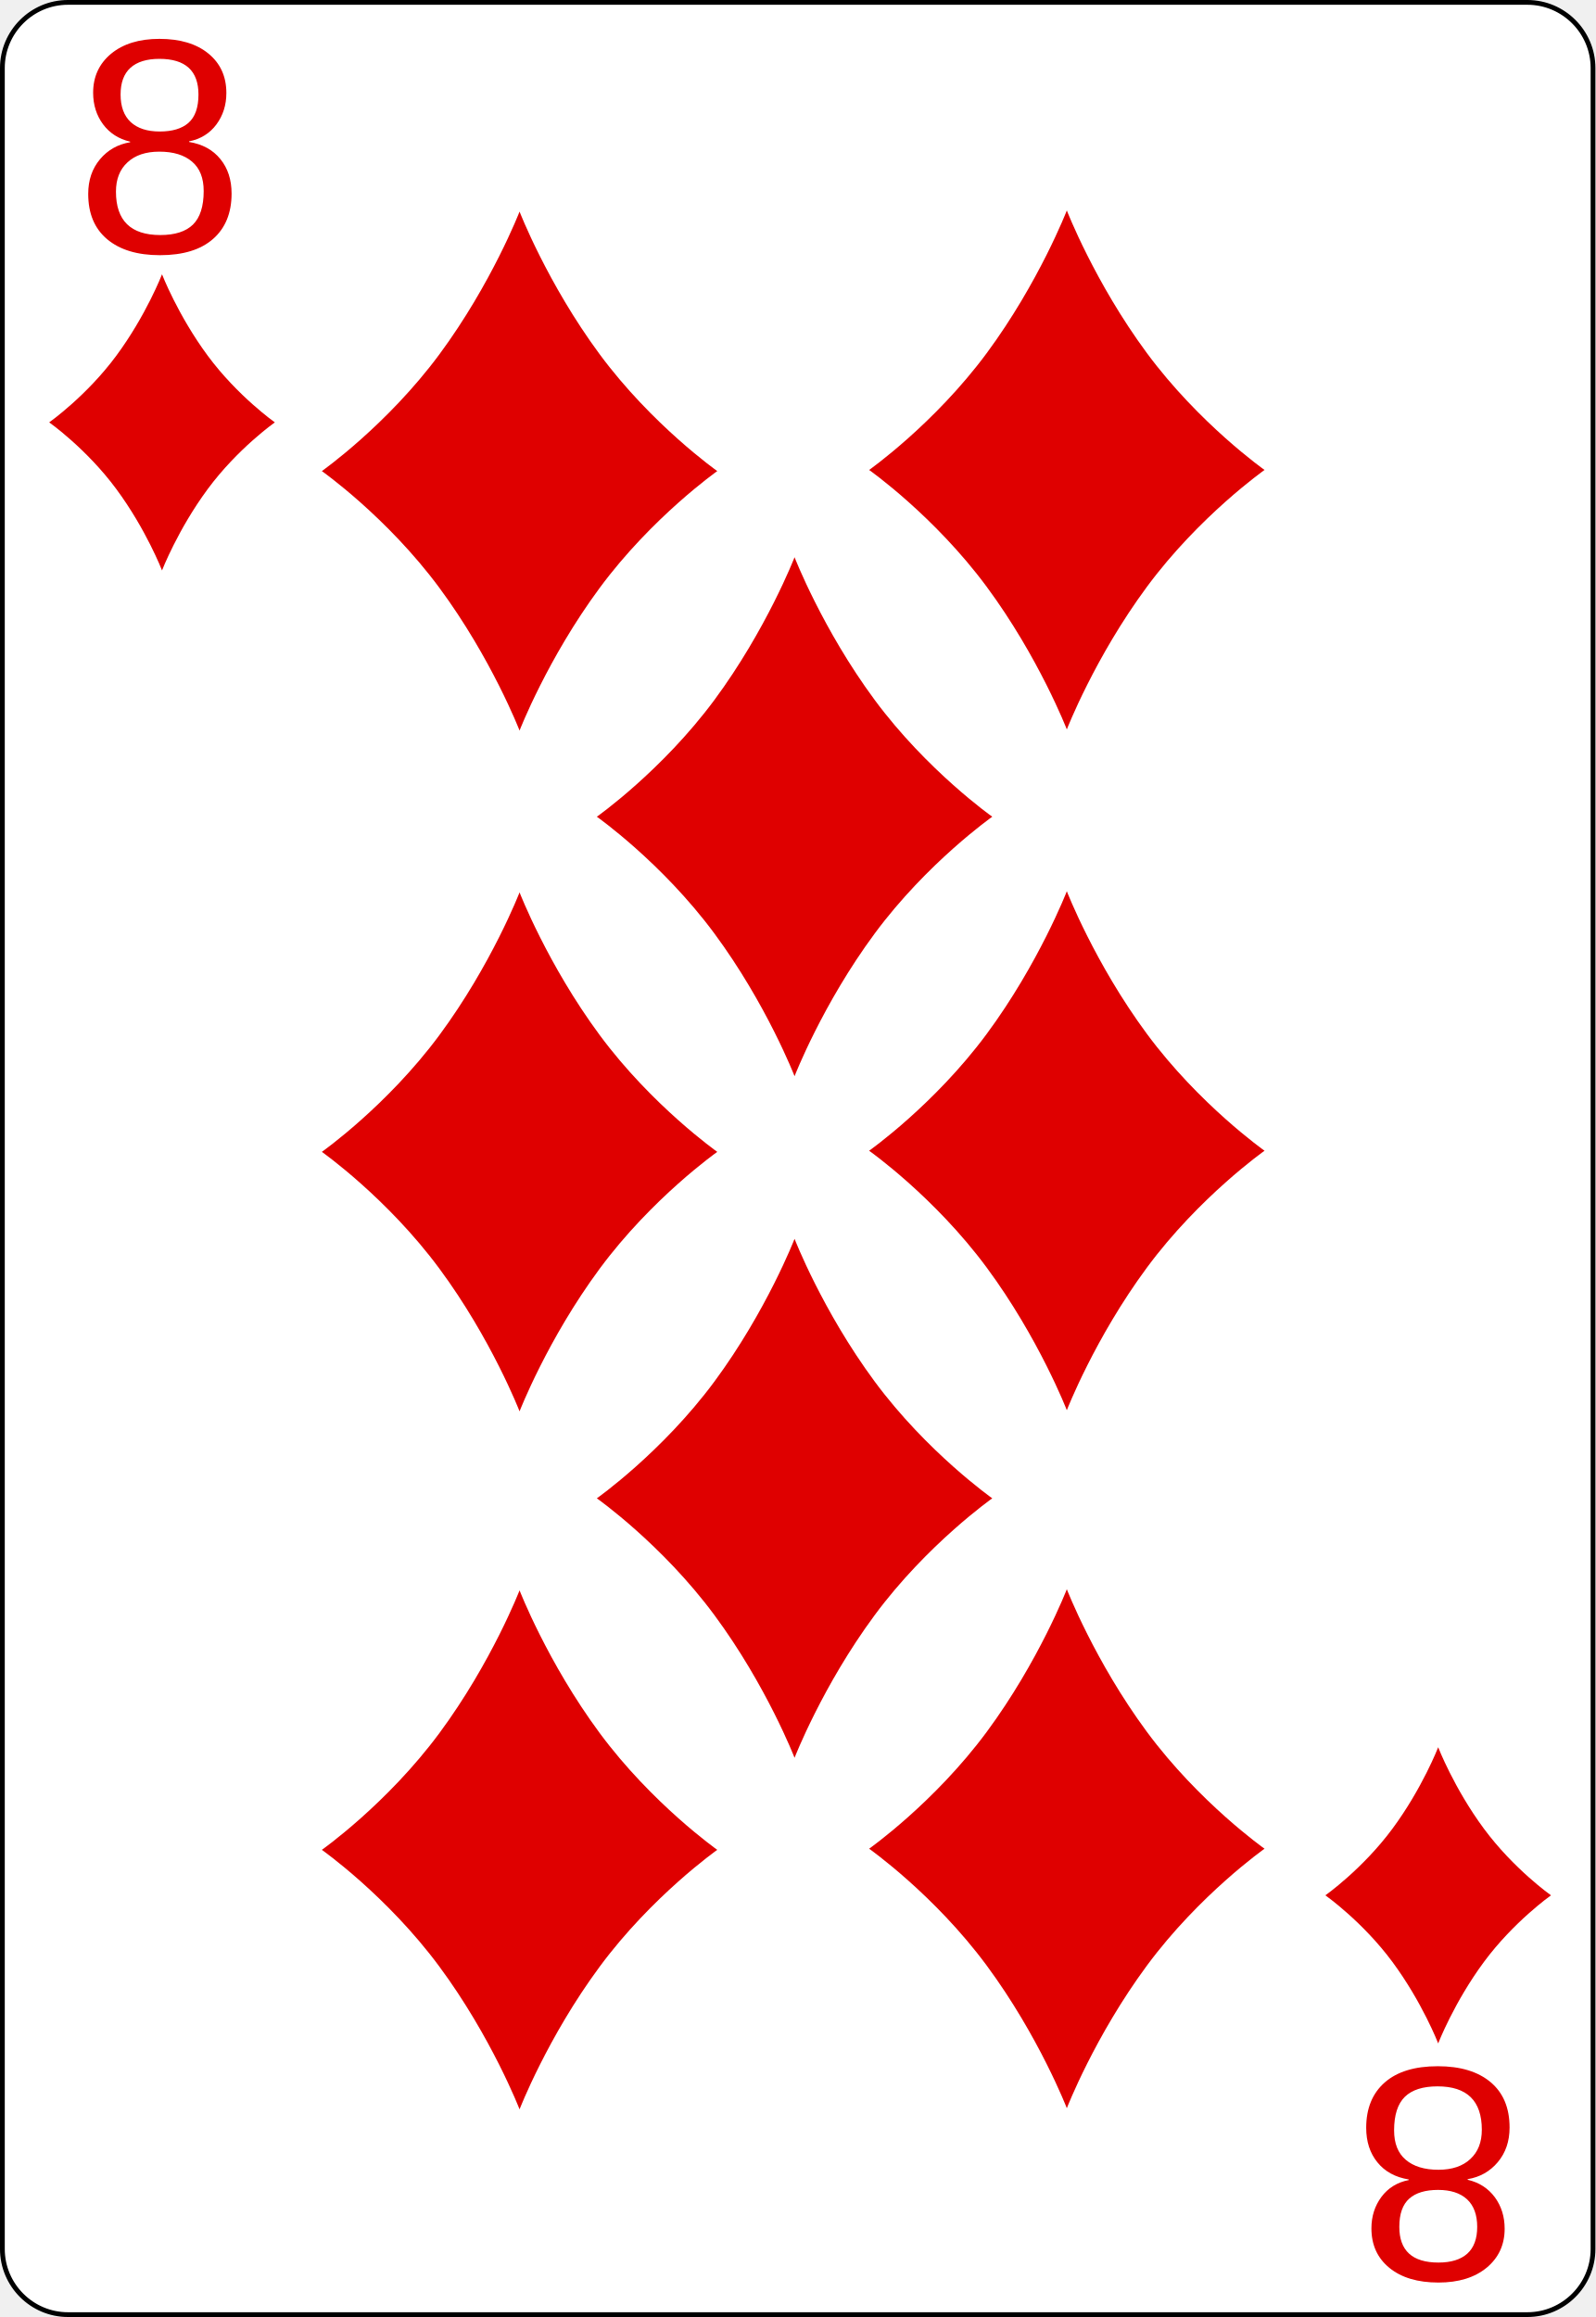
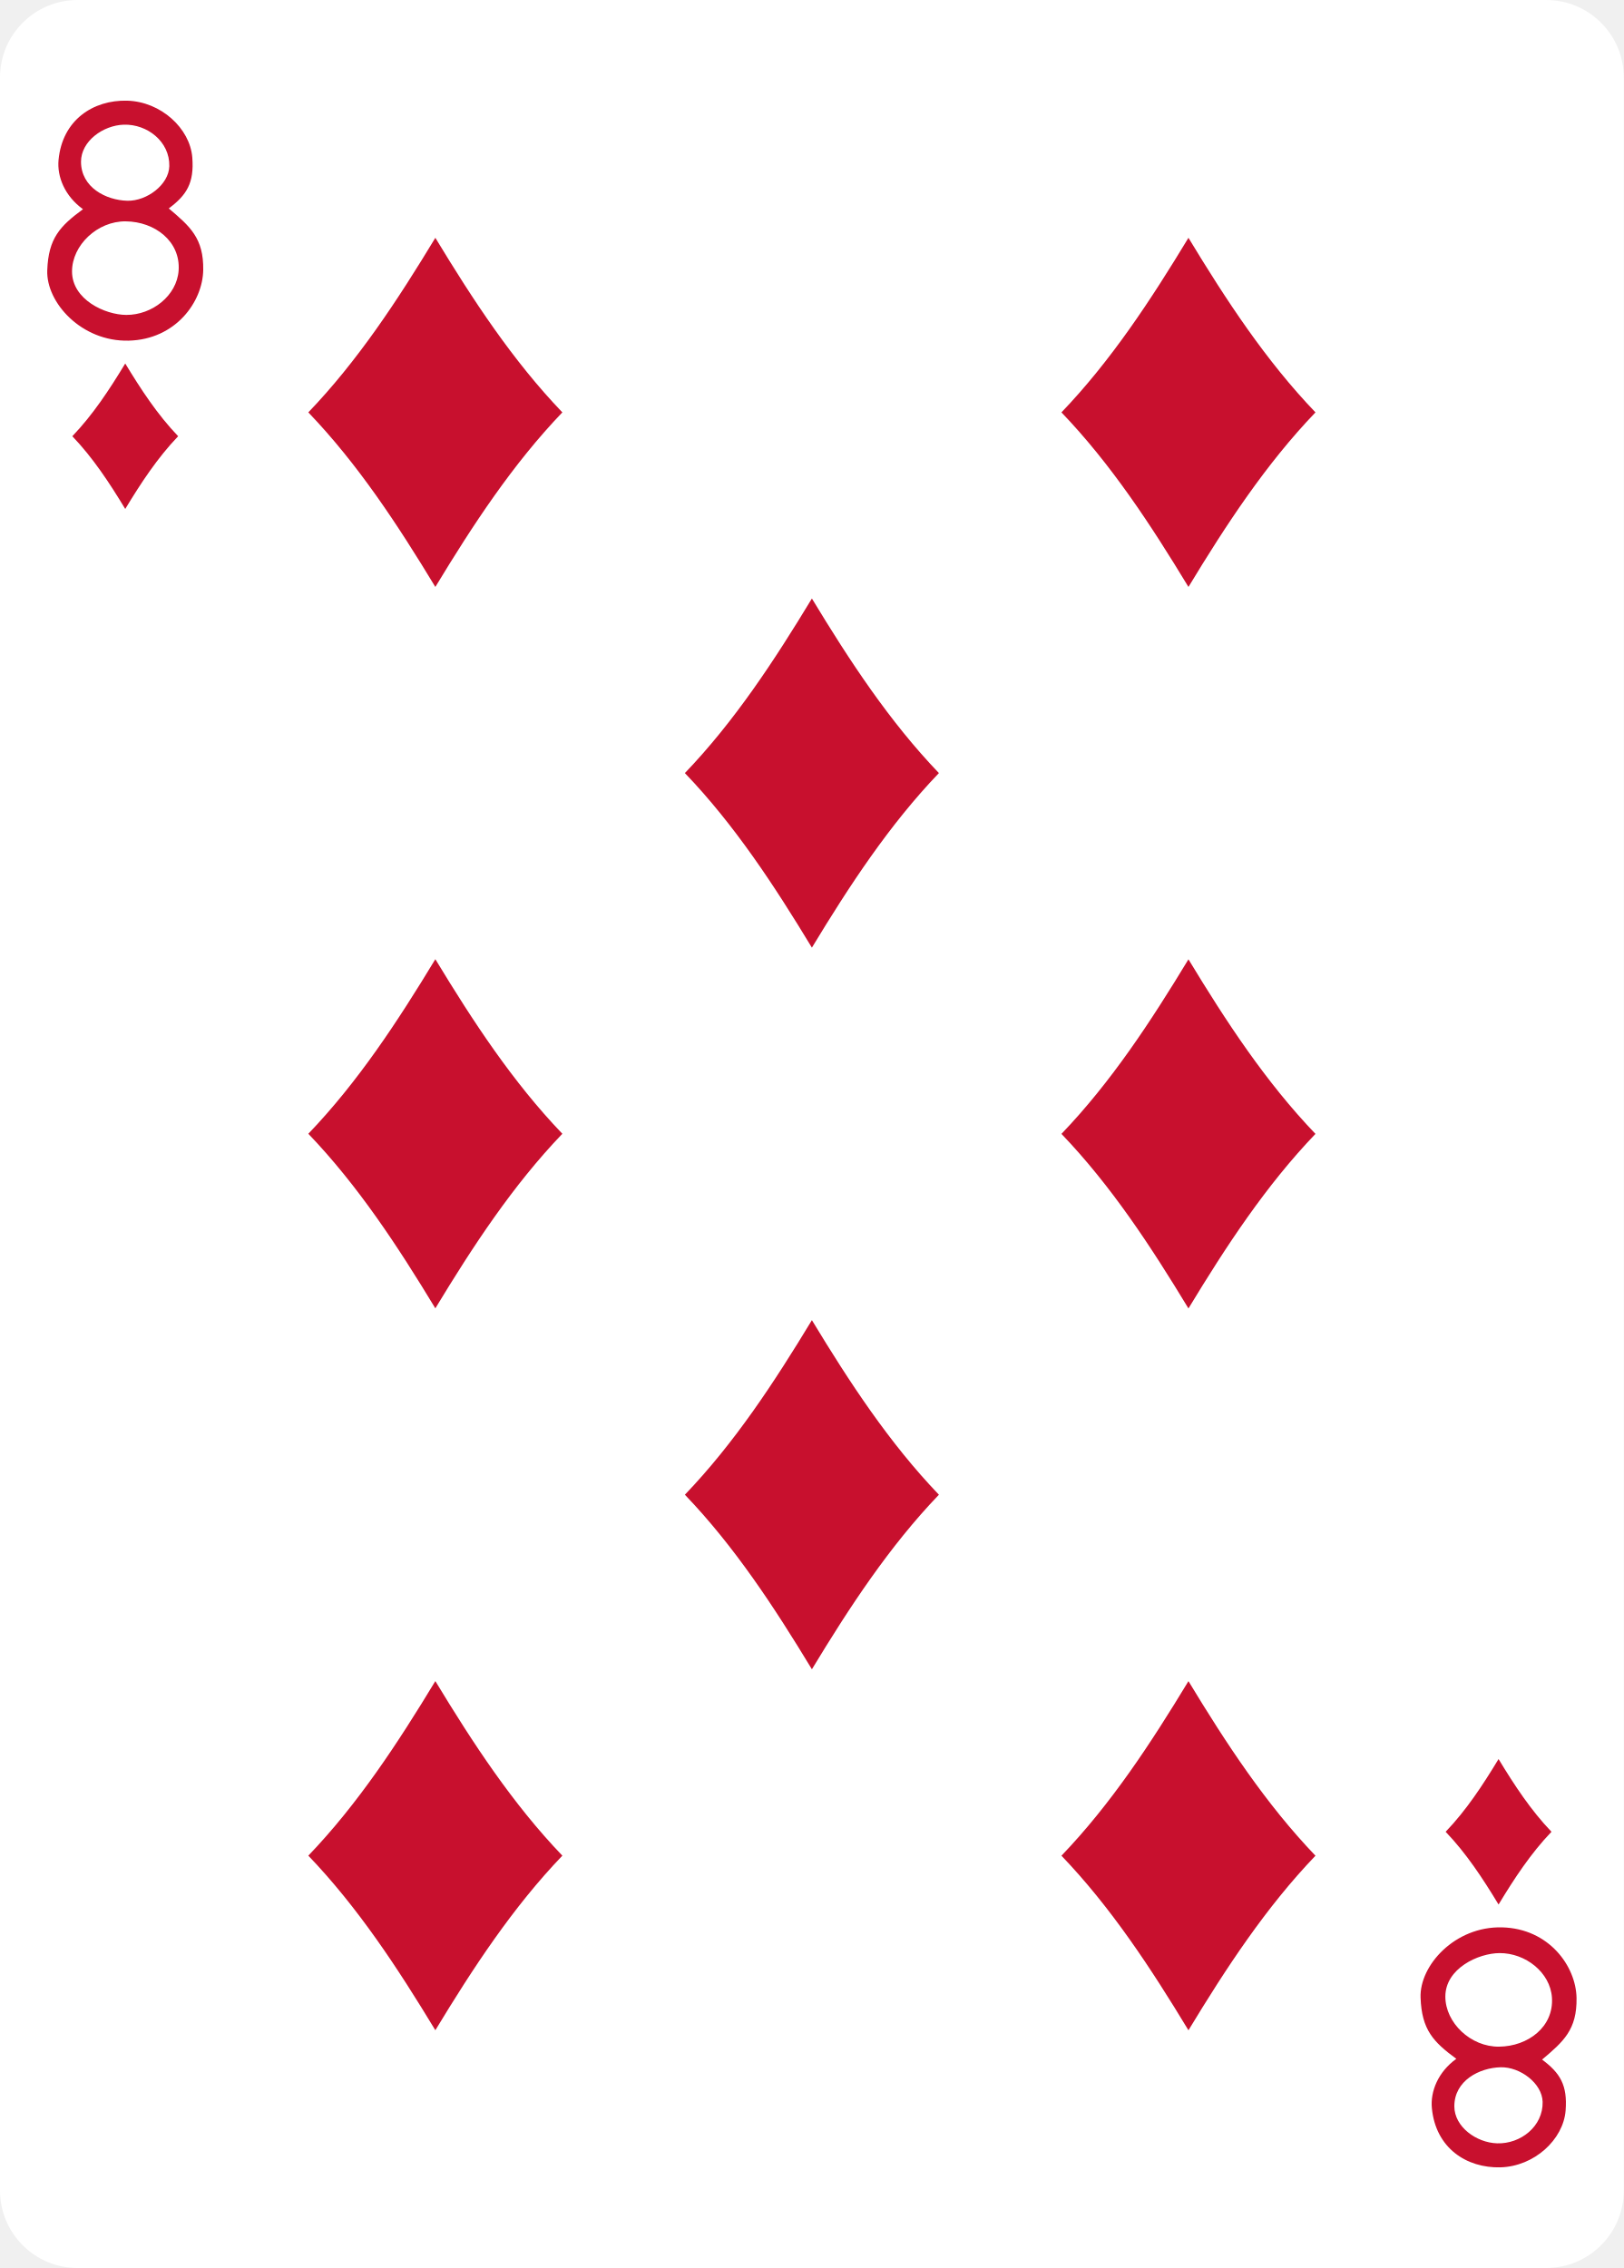
- <svg xmlns="http://www.w3.org/2000/svg" xmlns:xlink="http://www.w3.org/1999/xlink" width="167.087pt" height="242.667pt" viewBox="0 0 167.087 242.667" xml:space="preserve" id="svg2" version="1.1">
-   <defs id="defs41">
-     <radialGradient xlink:href="#linearGradient3773" id="radialGradient3781" cx="-0.158" cy="-8.835" fx="-0.158" fy="-8.835" r="8" gradientTransform="matrix(-1.584269,-0.02349808,0.03071979,-2.477574,-0.2485638,-26.71351)" gradientUnits="userSpaceOnUse" />
-     <linearGradient id="linearGradient3773">
-       <stop style="stop-color:#000000;stop-opacity:1;" offset="0" id="stop3775" />
-       <stop style="stop-color:#000000;stop-opacity:0.649;" offset="1" id="stop3777" />
-     </linearGradient>
-     <radialGradient xlink:href="#linearGradient3773" id="radialGradient3957" cx="-0.158" cy="-8.835" fx="-0.158" fy="-8.835" r="8" gradientTransform="matrix(-1.584269,-0.02349808,0.03071979,-2.477574,-0.2485638,-26.71351)" gradientUnits="userSpaceOnUse" />
-     <linearGradient id="linearGradient3959">
-       <stop style="stop-color:#000000;stop-opacity:1;" offset="0" id="stop3961" />
-       <stop style="stop-color:#000000;stop-opacity:0.649;" offset="1" id="stop3963" />
-     </linearGradient>
-     <radialGradient r="81.903" fy="509.476" fx="168.025" cy="509.476" cx="168.025" gradientTransform="matrix(1.25656,-0.7774064,0.3366382,0.5361257,-221.2021,359.2426)" gradientUnits="userSpaceOnUse" id="radialGradient3975" xlink:href="#linearGradient3784-4" />
-     <linearGradient id="linearGradient3784-4">
-       <stop style="stop-color:#ffffff;stop-opacity:0.435;" offset="0" id="stop3786-8" />
-       <stop style="stop-color:#000000;stop-opacity:0;" offset="1" id="stop3788-6" />
-     </linearGradient>
-     <radialGradient xlink:href="#linearGradient3784-4-5" id="radialGradient3929" gradientUnits="userSpaceOnUse" gradientTransform="matrix(1.25656,-0.7774064,0.3366382,0.5361257,-221.2021,359.2426)" cx="168.025" cy="509.476" fx="168.025" fy="509.476" r="81.903" />
-     <linearGradient id="linearGradient3784-4-5">
-       <stop style="stop-color:#ffffff;stop-opacity:0.489;" offset="0" id="stop3786-8-0" />
-       <stop style="stop-color:#000000;stop-opacity:0;" offset="1" id="stop3788-6-3" />
-     </linearGradient>
-     <radialGradient xlink:href="#linearGradient3784-4-1" id="radialGradient3927" gradientUnits="userSpaceOnUse" gradientTransform="matrix(1.25656,-0.7774064,0.3366382,0.5361257,-221.2021,359.2426)" cx="168.025" cy="509.476" fx="168.025" fy="509.476" r="81.903" />
-     <linearGradient id="linearGradient3784-4-1">
-       <stop style="stop-color:#ffffff;stop-opacity:0.237;" offset="0" id="stop3786-8-03" />
-       <stop style="stop-color:#000000;stop-opacity:0;" offset="1" id="stop3788-6-6" />
-     </linearGradient>
-     <linearGradient id="linearGradient3768">
-       <stop style="stop-color:#df0000;stop-opacity:1;" offset="0" id="stop3770" />
-       <stop style="stop-color:#df0000;stop-opacity:0.672;" offset="1" id="stop3772" />
-     </linearGradient>
-     <linearGradient id="linearGradient3784-4-6">
-       <stop style="stop-color:#ffffff;stop-opacity:0.313;" offset="0" id="stop3786-8-8" />
-       <stop style="stop-color:#000000;stop-opacity:0;" offset="1" id="stop3788-6-8" />
-     </linearGradient>
-     <radialGradient r="81.903" fy="492.632" fx="159.354" cy="492.632" cx="159.354" gradientTransform="matrix(1.089478,-0.715138,0.4464527,0.6562658,-244.9333,290.9185)" gradientUnits="userSpaceOnUse" id="radialGradient4013-8" xlink:href="#linearGradient3784-4-2" />
-     <linearGradient id="linearGradient3784-4-2">
-       <stop style="stop-color:#ffffff;stop-opacity:0.29;" offset="0" id="stop3786-8-1" />
-       <stop style="stop-color:#000000;stop-opacity:0;" offset="1" id="stop3788-6-5" />
-     </linearGradient>
-     <linearGradient id="linearGradient2984">
-       <stop style="stop-color:#df0000;stop-opacity:1;" offset="0" id="stop2986" />
-       <stop style="stop-color:#df0000;stop-opacity:0.641;" offset="1" id="stop2988" />
-     </linearGradient>
-     <linearGradient id="linearGradient3784-4-4">
-       <stop style="stop-color:#ffffff;stop-opacity:0.435;" offset="0" id="stop3786-8-8-2" />
-       <stop style="stop-color:#000000;stop-opacity:0;" offset="1" id="stop3788-6-1" />
-     </linearGradient>
-     <radialGradient r="81.903" fy="511.223" fx="171.487" cy="511.223" cx="171.487" gradientTransform="matrix(1.152989,-0.6739155,0.3948202,0.6754904,-233.6326,270.4008)" gradientUnits="userSpaceOnUse" id="radialGradient3100" xlink:href="#linearGradient3784-4-4" />
-     <radialGradient xlink:href="#linearGradient2984" id="radialGradient3137" gradientUnits="userSpaceOnUse" gradientTransform="matrix(-1.122416,0.00551393,-0.00908973,-1.85031,-0.0293938,-10.2277)" cx="1.6632675e-13" cy="-3.234" fx="1.6632675e-13" fy="-3.234" r="8" />
-   </defs>
-   <g id="Layer_x0020_1" style="fill-rule:nonzero;clip-rule:nonzero;stroke:#000000;stroke-miterlimit:4;">
-     <path style="fill:#FFFFFF;stroke-width:0.5;" d="M166.837,235.548c0,3.777-3.087,6.869-6.871,6.869H7.111c-3.775,0-6.861-3.092-6.861-6.869V7.12C0.25,3.343,3.336,0.25,7.111,0.25h152.855    c3.784,0,6.871,3.093,6.871,6.87v228.428z" id="path5" />
-     <g style="stroke:none;" id="g7">
-       <g id="g9">
- 				
- 			</g>
-     </g>
-     <g id="g15">
- 			
- 		</g>
-     <g id="g19">
- 			
- 		</g>
-     <g style="stroke:none;" id="g23">
-       <g id="g25">
- 				
- 			</g>
-     </g>
-     <g style="stroke:none;" id="g31">
-       <g id="g33">
- 				
- 			</g>
+ <svg xmlns="http://www.w3.org/2000/svg" width="63mm" height="88mm" viewBox="0 0 238.111 332.599" version="1.1" id="svg8">
+   <defs id="defs2" />
+   <g id="layer1" transform="translate(-600.1726,-1075.635)">
+     <g transform="matrix(1.06667,0,0,1.06667,-1866.62,1108.11)" id="DIAMOND-8">
+       <rect y="-30.445" x="2312.611" height="311.811" width="223.228" id="rect6894-2" style="display:inline;fill:#ffffff;fill-opacity:1;stroke:none;stroke-width:1.001;stroke-miterlimit:4;stroke-dasharray:none;stroke-opacity:1" rx="10.678" ry="10.664" />
+       <path id="path6926-2" d="m 2329.828,39.528 c -2.161,-3.569 -4.434,-7.037 -7.275,-10 2.841,-2.963 5.114,-6.431 7.275,-10 2.161,3.569 4.434,7.037 7.275,10 -2.841,2.963 -5.115,6.431 -7.275,10 z" style="display:inline;opacity:1;fill:#c8102e;fill-opacity:1" />
+       <path id="path6928-9" d="m 2475.992,50.25 c -5.186,-8.565 -10.643,-16.889 -17.461,-24 6.818,-7.111 12.275,-15.435 17.461,-24 5.186,8.565 10.643,16.889 17.461,24 -6.818,7.111 -12.275,15.435 -17.461,24 z" style="display:inline;opacity:1;fill:#c8102e;fill-opacity:1" />
+       <path style="display:inline;opacity:1;fill:#c8102e;fill-opacity:1" d="m 2518.623,231.393 c -2.161,-3.569 -4.434,-7.037 -7.275,-10 2.841,-2.963 5.114,-6.431 7.275,-10 2.161,3.569 4.434,7.037 7.275,10 -2.841,2.963 -5.115,6.431 -7.275,10 z" id="path6930-6" />
+       <path id="path6932-2" d="m 2372.459,50.25 c -5.186,-8.565 -10.643,-16.889 -17.461,-24 6.818,-7.111 12.275,-15.435 17.461,-24 5.186,8.565 10.643,16.889 17.461,24 -6.818,7.111 -12.275,15.435 -17.461,24 z" style="display:inline;opacity:1;fill:#c8102e;fill-opacity:1" />
+       <path style="display:inline;opacity:1;fill:#c8102e;fill-opacity:1" d="m 2424.225,99.839 c -5.186,-8.565 -10.643,-16.889 -17.461,-24 6.818,-7.111 12.275,-15.435 17.461,-24 5.186,8.565 10.643,16.889 17.461,24 -6.818,7.111 -12.275,15.435 -17.461,24 z" id="path6938-4" />
+       <path id="path6942-4" d="m 2372.459,149.428 c -5.186,-8.565 -10.643,-16.889 -17.461,-24 6.818,-7.111 12.275,-15.435 17.461,-24 5.186,8.565 10.643,16.889 17.461,24 -6.818,7.111 -12.275,15.435 -17.461,24 z" style="display:inline;opacity:1;fill:#c8102e;fill-opacity:1" />
+       <path id="path6944-9" d="m 2475.992,149.444 c -5.186,-8.565 -10.643,-16.889 -17.461,-24 6.818,-7.111 12.275,-15.435 17.461,-24 5.186,8.565 10.643,16.889 17.461,24 -6.818,7.111 -12.275,15.435 -17.461,24 z" style="display:inline;opacity:1;fill:#c8102e;fill-opacity:1" />
+       <path style="display:inline;opacity:1;fill:#c8102e;fill-opacity:1" d="m 2372.459,248.676 c -5.186,-8.565 -10.643,-16.889 -17.461,-24 6.818,-7.111 12.275,-15.435 17.461,-24 5.186,8.565 10.643,16.889 17.461,24 -6.818,7.111 -12.275,15.435 -17.461,24 z" id="path6948-4" />
+       <path style="display:inline;opacity:1;fill:#c8102e;fill-opacity:1" d="m 2475.992,248.683 c -5.186,-8.565 -10.643,-16.889 -17.461,-24 6.818,-7.111 12.275,-15.435 17.461,-24 5.186,8.565 10.643,16.889 17.461,24 -6.818,7.111 -12.275,15.435 -17.461,24 z" id="path6950-4" />
+       <path id="path6956-4" d="m 2424.225,199.052 c -5.186,-8.565 -10.643,-16.889 -17.461,-24 6.818,-7.111 12.275,-15.435 17.461,-24 5.186,8.565 10.643,16.889 17.461,24 -6.818,7.111 -12.275,15.435 -17.461,24 z" style="display:inline;opacity:1;fill:#c8102e;fill-opacity:1" />
+       <path d="m 2319.107,6.727 c 0.157,-4.43 1.759,-6.092 4.913,-8.41 -2.516,-1.815 -3.577,-4.49 -3.361,-6.768 0.518,-5.514 4.776,-8.271 9.423,-8.153 4.65,0.123 8.653,3.809 8.965,7.816 0.271,3.483 -0.764,5.165 -3.235,6.997 2.933,2.476 4.806,4.103 4.737,8.466 -0.069,4.363 -3.781,9.555 -10.251,9.714 -6.47,0.158 -11.351,-5.233 -11.191,-9.663 z m 18.06,0.016 c 0.276,-4.011 -3.269,-6.716 -7.272,-6.756 -3.897,-0.042 -7.382,3.284 -7.382,6.885 0,3.867 4.535,5.969 7.463,5.978 3.56,0.016 6.95,-2.654 7.191,-6.107 z m -1.281,-14.348 c 0.076,-3.374 -3.038,-5.796 -6.252,-5.699 -2.858,0.088 -5.881,2.267 -5.886,5.09 0,3.534 3.441,5.3 6.378,5.368 2.667,0.06 5.699,-2.207 5.76,-4.759 z m 0,0" id="path27-00-7-8-6" style="opacity:1;fill:#c8102e;fill-opacity:1" />
+       <path d="m 2507.902,244.195 c 0.157,4.43 1.759,6.092 4.913,8.41 -2.516,1.815 -3.577,4.49 -3.361,6.768 0.518,5.514 4.776,8.271 9.423,8.153 4.65,-0.123 8.653,-3.809 8.965,-7.816 0.271,-3.483 -0.764,-5.165 -3.235,-6.997 2.933,-2.476 4.806,-4.103 4.737,-8.466 -0.069,-4.363 -3.781,-9.556 -10.251,-9.714 -6.47,-0.159 -11.351,5.233 -11.191,9.663 z m 18.06,-0.016 c 0.276,4.011 -3.269,6.716 -7.272,6.756 -3.897,0.042 -7.382,-3.284 -7.382,-6.885 0,-3.867 4.535,-5.969 7.463,-5.978 3.56,-0.016 6.95,2.654 7.191,6.107 z m -1.281,14.348 c 0.076,3.374 -3.038,5.796 -6.252,5.699 -2.858,-0.088 -5.881,-2.267 -5.886,-5.09 0,-3.534 3.441,-5.3 6.378,-5.368 2.667,-0.06 5.699,2.207 5.76,4.759 z m 0,0" id="path27-0-1-9-8" style="opacity:1;fill:#c8102e;fill-opacity:1" />
    </g>
  </g>
-   <text xml:space="preserve" style="font-size:32px;font-style:normal;font-weight:normal;line-height:125%;letter-spacing:0px;word-spacing:0px;fill:#df0000;fill-opacity:1;stroke:none;font-family:Bitstream Vera Sans" x="7.846" y="26.413" id="text3788">
-     <tspan id="tspan3790" x="7.846" y="26.413" style="font-style:normal;font-variant:normal;font-weight:normal;font-stretch:normal;fill:#df0000;fill-opacity:1;font-family:Arial;-inkscape-font-specification:Arial">8</tspan>
-   </text>
-   <text xml:space="preserve" style="font-size:32px;font-style:normal;font-weight:normal;line-height:125%;letter-spacing:0px;word-spacing:0px;fill:#df0000;fill-opacity:1;stroke:none;font-family:Bitstream Vera Sans" x="-159.488" y="-216.715" id="text3788-4" transform="scale(-1,-1)">
-     <tspan id="tspan3790-3" x="-159.488" y="-216.715" style="font-style:normal;font-variant:normal;font-weight:normal;font-stretch:normal;fill:#df0000;fill-opacity:1;font-family:Arial;-inkscape-font-specification:Arial">8</tspan>
-   </text>
-   <g transform="matrix(1.476906,0,0,1.476906,16.9681,44.23616)" id="layer1-2-6">
-     <path style="fill:#df0000" id="dl-6" d="M 3.243,-4.725 C 1.126,-7.589 0,-10.5 0,-10.5 c 0,0 -1.126,2.911 -3.243,5.775 C -5.361,-1.862 -8,0 -8,0 -8,0 -5.361,1.861 -3.243,4.726 -1.126,7.589 0,10.5 0,10.5 0,10.5 1.126,7.589 3.243,4.726 5.361,1.861 8,0 8,0 8,0 5.361,-1.862 3.243,-4.725 z" />
-   </g>
-   <g transform="matrix(1.476906,0,0,1.476906,150.6209,198.5035)" id="layer1-2-6-4">
-     <path style="fill:#df0000" id="dl-6-9" d="M 3.243,-4.725 C 1.126,-7.589 0,-10.5 0,-10.5 c 0,0 -1.126,2.911 -3.243,5.775 C -5.361,-1.862 -8,0 -8,0 -8,0 -5.361,1.861 -3.243,4.726 -1.126,7.589 0,10.5 0,10.5 0,10.5 1.126,7.589 3.243,4.726 5.361,1.861 8,0 8,0 8,0 5.361,-1.862 3.243,-4.725 z" />
-   </g>
-   <g transform="matrix(2.588291,0,0,2.588291,111.7287,193.6219)" id="layer1-2-6-8">
-     <path style="fill:#df0000" id="dl-6-8" d="M 3.243,-4.725 C 1.126,-7.589 0,-10.5 0,-10.5 c 0,0 -1.126,2.911 -3.243,5.775 C -5.361,-1.862 -8,0 -8,0 -8,0 -5.361,1.861 -3.243,4.726 -1.126,7.589 0,10.5 0,10.5 0,10.5 1.126,7.589 3.243,4.726 5.361,1.861 8,0 8,0 8,0 5.361,-1.862 3.243,-4.725 z" />
-   </g>
-   <g transform="matrix(2.588291,0,0,2.588291,111.7287,49.21954)" id="layer1-2-6-8-2">
-     <path style="fill:#df0000" id="dl-6-8-6" d="M 3.243,-4.725 C 1.126,-7.589 0,-10.5 0,-10.5 c 0,0 -1.126,2.911 -3.243,5.775 C -5.361,-1.862 -8,0 -8,0 -8,0 -5.361,1.861 -3.243,4.726 -1.126,7.589 0,10.5 0,10.5 0,10.5 1.126,7.589 3.243,4.726 5.361,1.861 8,0 8,0 8,0 5.361,-1.862 3.243,-4.725 z" />
-   </g>
-   <g transform="matrix(2.588291,0,0,2.588291,111.7287,120.5203)" id="layer1-2-6-8-2-8">
-     <path style="fill:#df0000" id="dl-6-8-6-8" d="M 3.243,-4.725 C 1.126,-7.589 0,-10.5 0,-10.5 c 0,0 -1.126,2.911 -3.243,5.775 C -5.361,-1.862 -8,0 -8,0 -8,0 -5.361,1.861 -3.243,4.726 -1.126,7.589 0,10.5 0,10.5 0,10.5 1.126,7.589 3.243,4.726 5.361,1.861 8,0 8,0 8,0 5.361,-1.862 3.243,-4.725 z" />
-   </g>
-   <g transform="matrix(2.588291,0,0,2.588291,54.41339,193.74)" id="layer1-2-6-8-8">
-     <path style="fill:#df0000" id="dl-6-8-8" d="M 3.243,-4.725 C 1.126,-7.589 0,-10.5 0,-10.5 c 0,0 -1.126,2.911 -3.243,5.775 C -5.361,-1.862 -8,0 -8,0 -8,0 -5.361,1.861 -3.243,4.726 -1.126,7.589 0,10.5 0,10.5 0,10.5 1.126,7.589 3.243,4.726 5.361,1.861 8,0 8,0 8,0 5.361,-1.862 3.243,-4.725 z" />
-   </g>
-   <g transform="matrix(2.588291,0,0,2.588291,54.41339,49.33766)" id="layer1-2-6-8-2-4">
-     <path style="fill:#df0000" id="dl-6-8-6-3" d="M 3.243,-4.725 C 1.126,-7.589 0,-10.5 0,-10.5 c 0,0 -1.126,2.911 -3.243,5.775 C -5.361,-1.862 -8,0 -8,0 -8,0 -5.361,1.861 -3.243,4.726 -1.126,7.589 0,10.5 0,10.5 0,10.5 1.126,7.589 3.243,4.726 5.361,1.861 8,0 8,0 8,0 5.361,-1.862 3.243,-4.725 z" />
-   </g>
-   <g transform="matrix(2.588291,0,0,2.588291,54.41339,120.6385)" id="layer1-2-6-8-2-8-1">
-     <path style="fill:#df0000" id="dl-6-8-6-8-4" d="M 3.243,-4.725 C 1.126,-7.589 0,-10.5 0,-10.5 c 0,0 -1.126,2.911 -3.243,5.775 C -5.361,-1.862 -8,0 -8,0 -8,0 -5.361,1.861 -3.243,4.726 -1.126,7.589 0,10.5 0,10.5 0,10.5 1.126,7.589 3.243,4.726 5.361,1.861 8,0 8,0 8,0 5.361,-1.862 3.243,-4.725 z" />
-   </g>
-   <g transform="matrix(2.588291,0,0,2.588291,83.21339,85.53779)" id="layer1-2-6-8-2-4-8">
-     <path style="fill:#df0000" id="dl-6-8-6-3-8" d="M 3.243,-4.725 C 1.126,-7.589 0,-10.5 0,-10.5 c 0,0 -1.126,2.911 -3.243,5.775 C -5.361,-1.862 -8,0 -8,0 -8,0 -5.361,1.861 -3.243,4.726 -1.126,7.589 0,10.5 0,10.5 0,10.5 1.126,7.589 3.243,4.726 5.361,1.861 8,0 8,0 8,0 5.361,-1.862 3.243,-4.725 z" />
-   </g>
-   <g transform="matrix(2.588291,0,0,2.588291,83.21339,156.9238)" id="layer1-2-6-8-8-6">
-     <path style="fill:#df0000" id="dl-6-8-8-8" d="M 3.243,-4.725 C 1.126,-7.589 0,-10.5 0,-10.5 c 0,0 -1.126,2.911 -3.243,5.775 C -5.361,-1.862 -8,0 -8,0 -8,0 -5.361,1.861 -3.243,4.726 -1.126,7.589 0,10.5 0,10.5 0,10.5 1.126,7.589 3.243,4.726 5.361,1.861 8,0 8,0 8,0 5.361,-1.862 3.243,-4.725 z" />
+   <g id="g862-0" transform="translate(-323.5659,122.7626)">
+     <rect style="opacity:1;vector-effect:none;fill:#006614;fill-opacity:1;stroke:none;stroke-width:1.748;stroke-linecap:butt;stroke-linejoin:miter;stroke-miterlimit:4;stroke-dasharray:none;stroke-dashoffset:0;stroke-opacity:1" id="rect22845-2-8" width="1659.913" height="794.398" x="-356.473" y="-1029.682" rx="144.482" ry="124.682" />
+     <text id="text5630-0-9" y="-935.813" x="472.194" style="font-style:normal;font-variant:normal;font-weight:normal;font-stretch:normal;font-size:42.667px;line-height:125%;font-family:Carlito;-inkscape-font-specification:'Carlito, Normal';text-align:center;letter-spacing:0px;word-spacing:0px;writing-mode:lr-tb;text-anchor:middle;fill:#ffffff;fill-opacity:1;stroke:none;stroke-width:1.067px;stroke-linecap:butt;stroke-linejoin:miter;stroke-opacity:1" xml:space="preserve">
+       <tspan style="font-style:normal;font-variant:normal;font-weight:normal;font-stretch:normal;font-size:48px;line-height:125%;font-family:Carlito;-inkscape-font-specification:'Carlito, Normal';text-align:center;writing-mode:lr-tb;text-anchor:middle;fill:#ffffff;fill-opacity:1;stroke-width:1.067px" id="tspan4923-1" y="-935.813" x="472.194">Single Playing Card from:</tspan>
+       <tspan style="font-style:normal;font-variant:normal;font-weight:normal;font-stretch:normal;font-size:48px;line-height:125%;font-family:Carlito;-inkscape-font-specification:'Carlito, Normal';text-align:center;writing-mode:lr-tb;text-anchor:middle;fill:#ffffff;fill-opacity:1;stroke-width:1.067px" id="tspan5035-8" y="-875.813" x="472.194">Standard Edition - Color Set - Bordered </tspan>
+       <tspan y="-820.48" x="472.194" id="tspan12311-7" />
+       <tspan style="font-style:normal;font-variant:normal;font-weight:normal;font-stretch:normal;font-size:48px;line-height:125%;font-family:Carlito;-inkscape-font-specification:'Carlito, Normal';text-align:center;writing-mode:lr-tb;text-anchor:middle;fill:#ffaaaa;fill-opacity:1;stroke-width:1.067px" id="tspan4927-1" y="-762.48" x="472.194">Copyright 2011, 2020 - Chris Aguilar - conjurenation@gmail.com</tspan>
+       <tspan id="tspan12344-3" y="-707.147" x="472.194" />
+       <tspan style="font-style:normal;font-variant:normal;font-weight:normal;font-stretch:normal;font-size:48px;line-height:125%;font-family:Carlito;-inkscape-font-specification:'Carlito, Normal';text-align:center;writing-mode:lr-tb;text-anchor:middle;fill:#ffffff;fill-opacity:1;stroke-width:1.067px" id="tspan4931-2" y="-649.147" x="472.194">https://totalnonsense.com/open-source-vector-playing-cards/</tspan>
+       <tspan id="tspan4929-3" y="-593.813" x="472.194" />
+       <tspan style="font-style:normal;font-variant:normal;font-weight:normal;font-stretch:normal;font-size:48px;line-height:125%;font-family:Carlito;-inkscape-font-specification:'Carlito, Normal';text-align:center;writing-mode:lr-tb;text-anchor:middle;fill:#ffaaaa;fill-opacity:1;stroke-width:1.067px" id="tspan4919-5" y="-535.813" x="472.194">Licensed under:</tspan>
+       <tspan id="tspan1594-5-6" style="font-style:normal;font-variant:normal;font-weight:normal;font-stretch:normal;font-size:48px;line-height:125%;font-family:Carlito;-inkscape-font-specification:'Carlito, Normal';text-align:center;writing-mode:lr-tb;text-anchor:middle;fill:#ffaaaa;fill-opacity:1;stroke-width:1.067px" y="-475.813" x="472.194">LGPL 3.0</tspan>
+       <tspan style="font-style:normal;font-variant:normal;font-weight:normal;font-stretch:normal;font-size:48px;line-height:125%;font-family:Carlito;-inkscape-font-specification:'Carlito, Normal';text-align:center;writing-mode:lr-tb;text-anchor:middle;fill:#ffaaaa;fill-opacity:1;stroke-width:1.067px" y="-415.813" x="472.194" id="tspan12253-3-1">https://www.gnu.org/licenses/lgpl-3.0.html</tspan>
+       <tspan id="tspan5031-6" y="-360.48" x="472.194" />
+       <tspan style="font-style:normal;font-variant:normal;font-weight:normal;font-stretch:normal;font-size:48px;line-height:125%;font-family:Carlito;-inkscape-font-specification:'Carlito, Normal';text-align:center;writing-mode:lr-tb;text-anchor:middle;fill:#ffffff;fill-opacity:1;stroke-width:1.067px" id="tspan5033-1" y="-302.48" x="472.194">Each Card Measures (63mm x 88mm)</tspan>
+       <tspan id="tspan5634-6-0" y="-247.147" x="472.194" />
+     </text>
  </g>
</svg>
